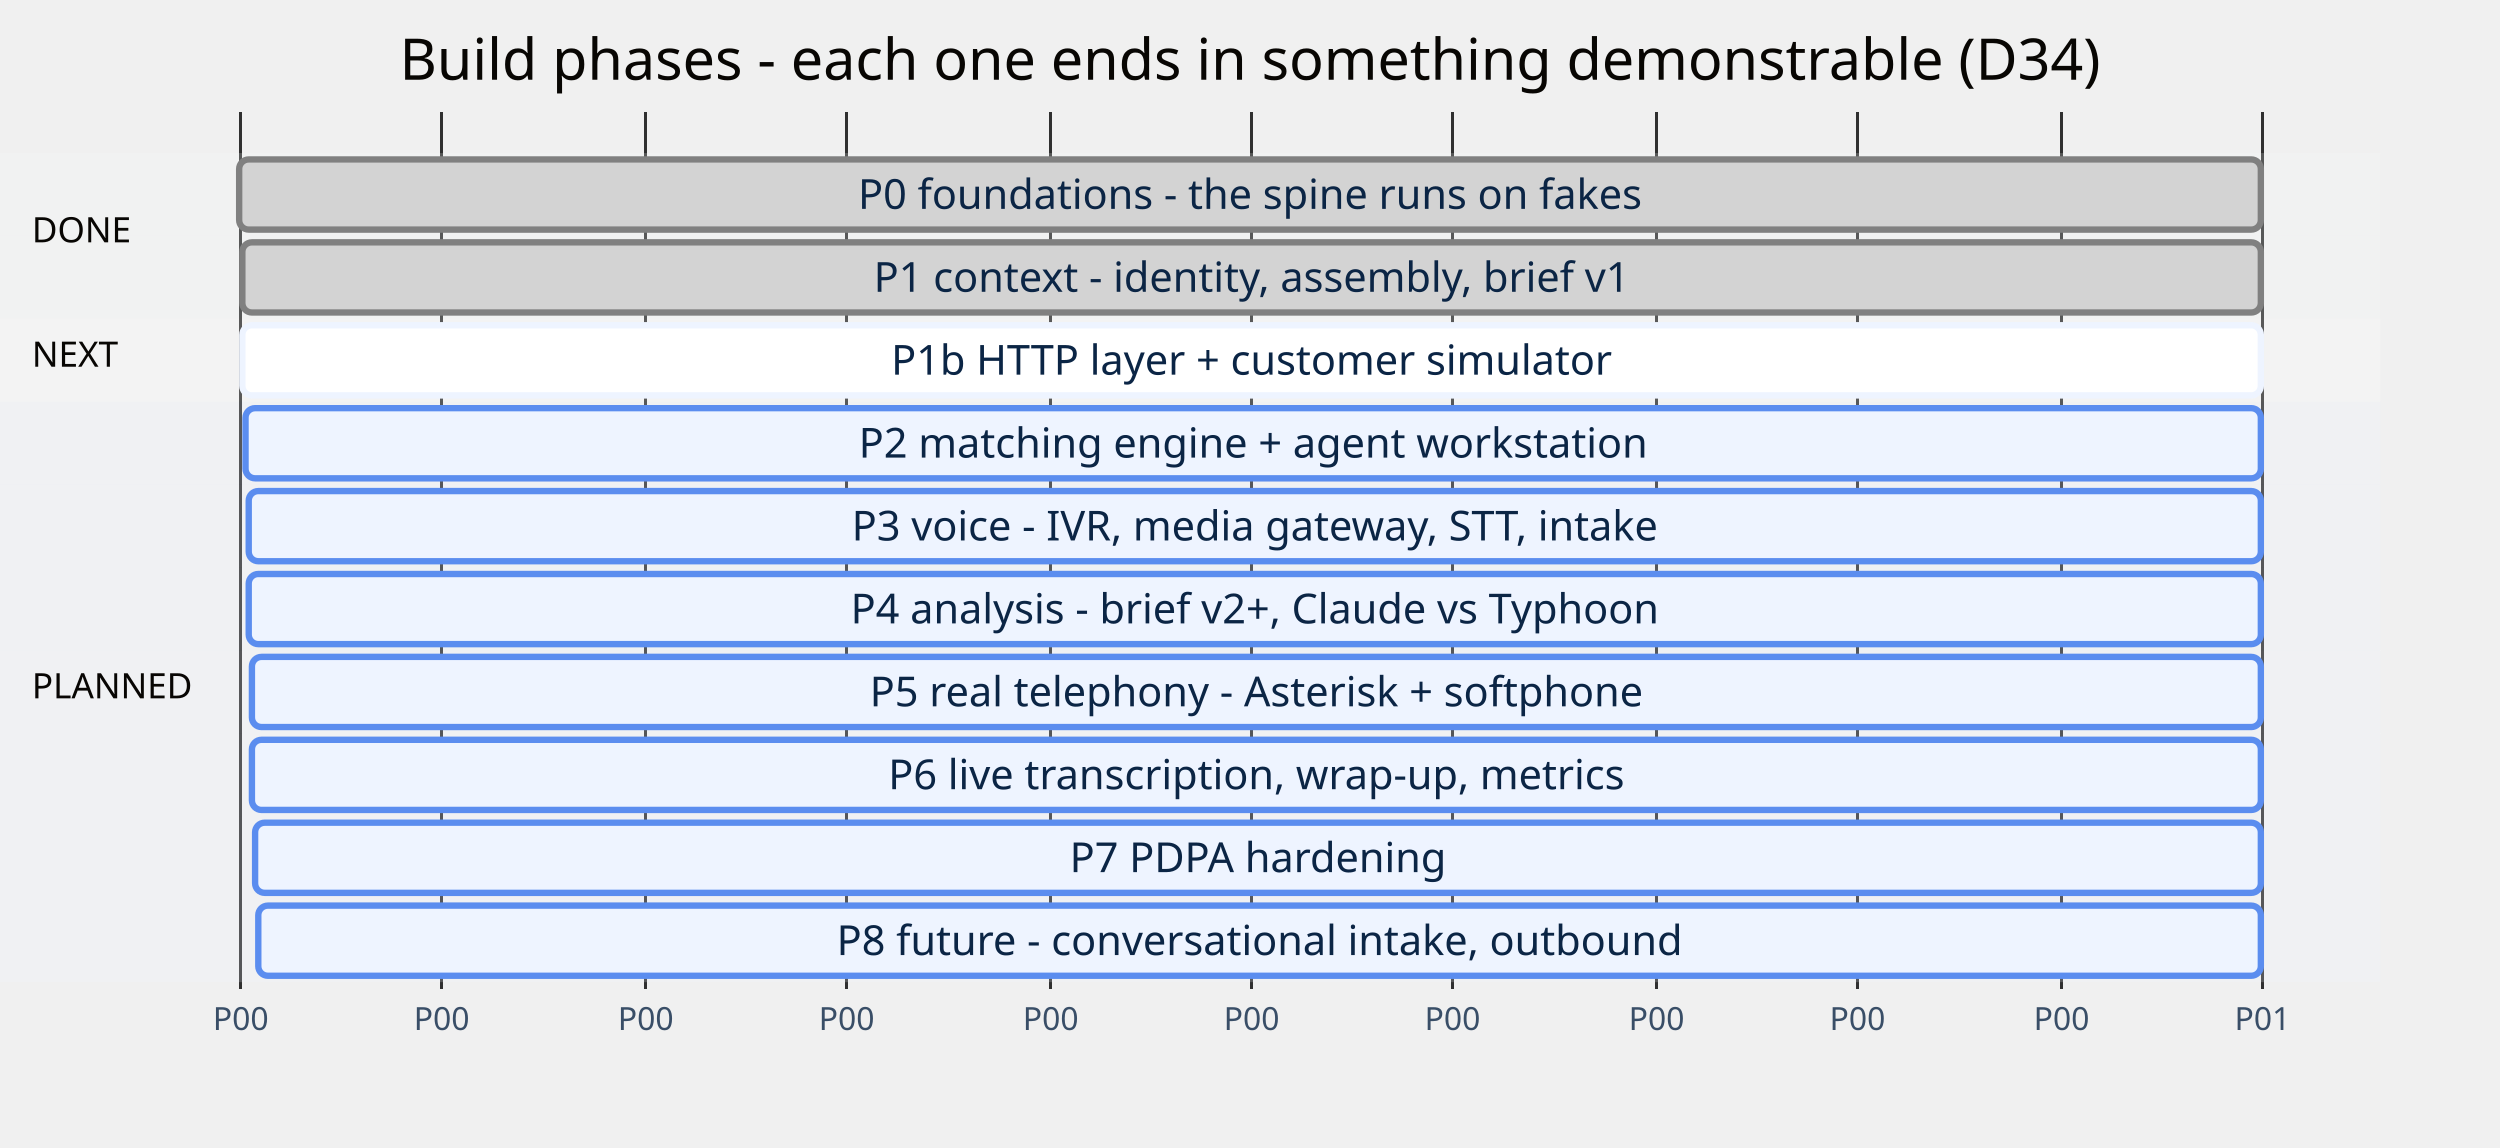
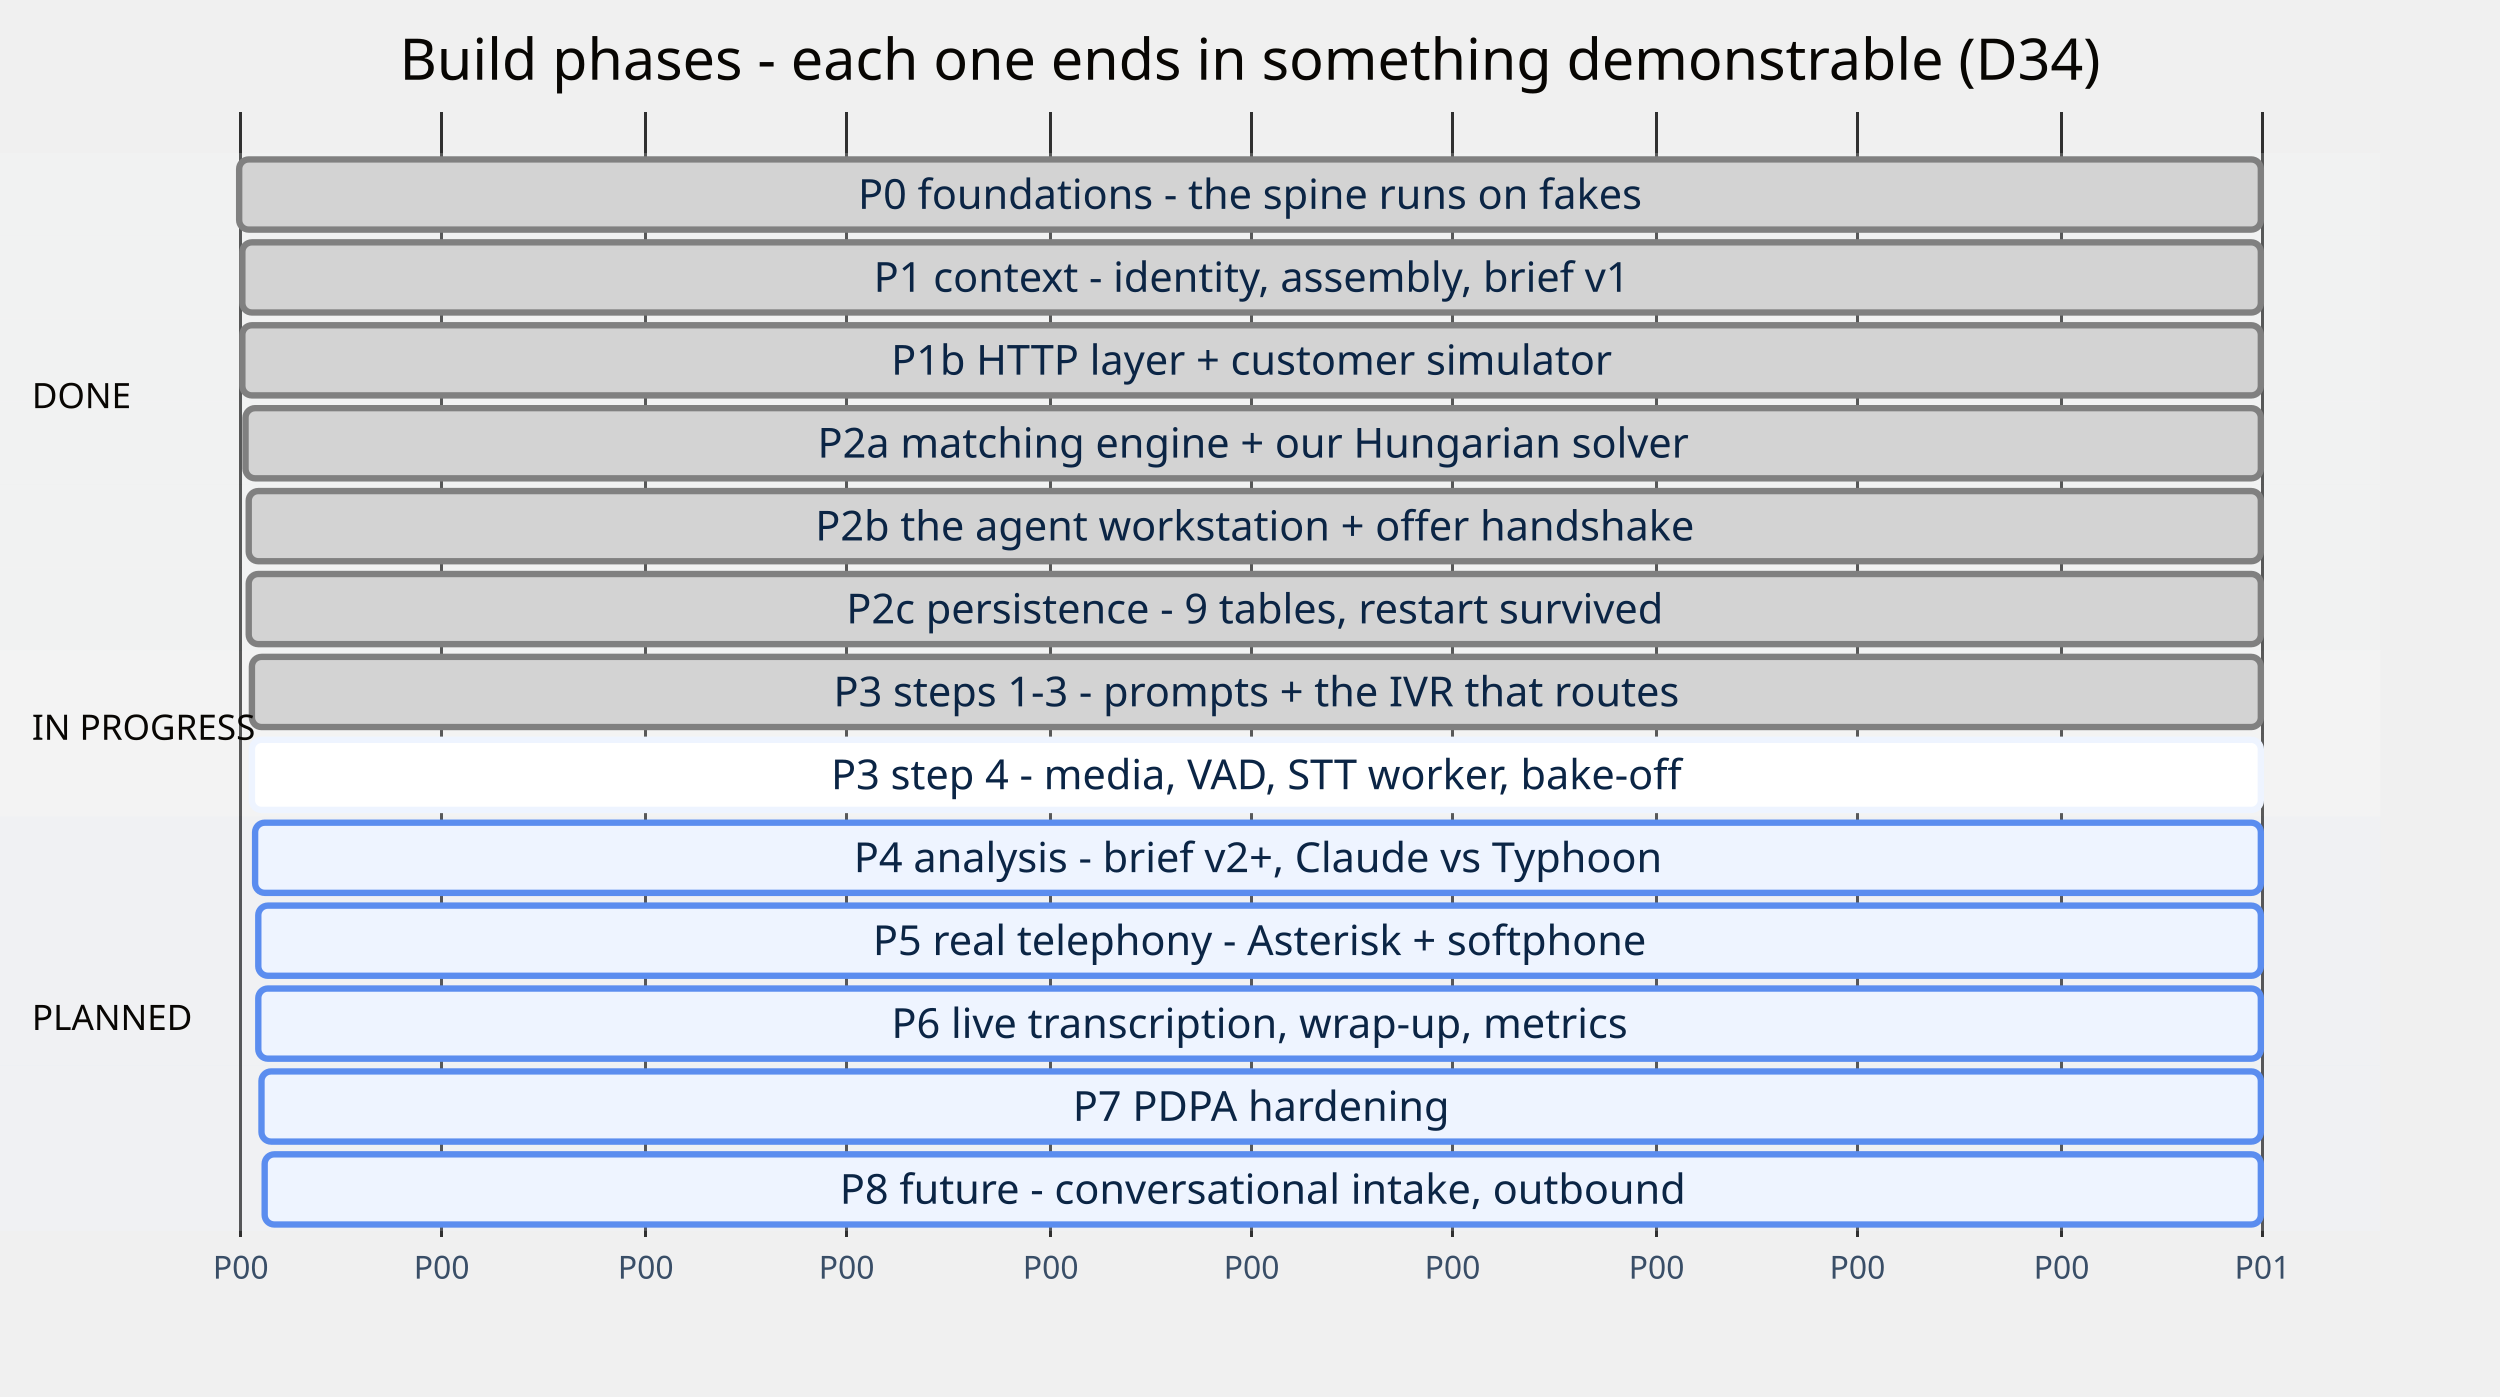
- <svg xmlns="http://www.w3.org/2000/svg" id="my-svg" width="100%" viewBox="0 0 784 360" style="max-width: 784px; background-color: transparent;" role="graphics-document document" aria-roledescription="gantt">
+ <svg xmlns="http://www.w3.org/2000/svg" id="my-svg" width="100%" viewBox="0 0 784 438" style="max-width: 784px; background-color: transparent;" role="graphics-document document" aria-roledescription="gantt">
  <style>#my-svg{font-family:Segoe UI,Noto Sans Thai,Tahoma,sans-serif;font-size:15px;fill:#0b2545;}@keyframes edge-animation-frame{from{stroke-dashoffset:0;}}@keyframes dash{to{stroke-dashoffset:0;}}#my-svg .edge-animation-slow{stroke-dasharray:9,5!important;stroke-dashoffset:900;animation:dash 50s linear infinite;stroke-linecap:round;}#my-svg .edge-animation-fast{stroke-dasharray:9,5!important;stroke-dashoffset:900;animation:dash 20s linear infinite;stroke-linecap:round;}#my-svg .error-icon{fill:#f7f9fc;}#my-svg .error-text{fill:#080603;stroke:#080603;}#my-svg .edge-thickness-normal{stroke-width:1px;}#my-svg .edge-thickness-thick{stroke-width:3.5px;}#my-svg .edge-pattern-solid{stroke-dasharray:0;}#my-svg .edge-thickness-invisible{stroke-width:0;fill:none;}#my-svg .edge-pattern-dashed{stroke-dasharray:3;}#my-svg .edge-pattern-dotted{stroke-dasharray:2;}#my-svg .marker{fill:#7a8699;stroke:#7a8699;}#my-svg .marker.cross{stroke:#7a8699;}#my-svg svg{font-family:Segoe UI,Noto Sans Thai,Tahoma,sans-serif;font-size:15px;}#my-svg p{margin:0;}#my-svg .mermaid-main-font{font-family:Segoe UI,Noto Sans Thai,Tahoma,sans-serif;}#my-svg .exclude-range{fill:#eeeeee;}#my-svg .section{stroke:none;opacity:0.2;}#my-svg .section0{fill:#f7f9fc;}#my-svg .section2{fill:#eef4ff;}#my-svg .section1,#my-svg .section3{fill:white;opacity:0.2;}#my-svg .sectionTitle0{fill:#080603;}#my-svg .sectionTitle1{fill:#080603;}#my-svg .sectionTitle2{fill:#080603;}#my-svg .sectionTitle3{fill:#080603;}#my-svg .sectionTitle{text-anchor:start;font-family:Segoe UI,Noto Sans Thai,Tahoma,sans-serif;}#my-svg .grid .tick{stroke:lightgrey;opacity:0.8;shape-rendering:crispEdges;}#my-svg .grid .tick text{font-family:Segoe UI,Noto Sans Thai,Tahoma,sans-serif;fill:#0b2545;}#my-svg .grid path{stroke-width:0;}#my-svg .today{fill:none;stroke:red;stroke-width:2px;}#my-svg .task{stroke-width:2;}#my-svg .taskText{text-anchor:middle;font-family:Segoe UI,Noto Sans Thai,Tahoma,sans-serif;}#my-svg .taskTextOutsideRight{fill:#0b2545;text-anchor:start;font-family:Segoe UI,Noto Sans Thai,Tahoma,sans-serif;}#my-svg .taskTextOutsideLeft{fill:#0b2545;text-anchor:end;}#my-svg .task.clickable{cursor:pointer;}#my-svg .taskText.clickable{cursor:pointer;fill:#003163!important;font-weight:bold;}#my-svg .taskTextOutsideLeft.clickable{cursor:pointer;fill:#003163!important;font-weight:bold;}#my-svg .taskTextOutsideRight.clickable{cursor:pointer;fill:#003163!important;font-weight:bold;}#my-svg .taskText0,#my-svg .taskText1,#my-svg .taskText2,#my-svg .taskText3{fill:#0b2545;}#my-svg .task0,#my-svg .task1,#my-svg .task2,#my-svg .task3{fill:#eef4ff;stroke:#5b8def;}#my-svg .taskTextOutside0,#my-svg .taskTextOutside2{fill:#0b2545;}#my-svg .taskTextOutside1,#my-svg .taskTextOutside3{fill:#0b2545;}#my-svg .active0,#my-svg .active1,#my-svg .active2,#my-svg .active3{fill:hsl(218.824, 100%, 100%);stroke:#eef4ff;}#my-svg .activeText0,#my-svg .activeText1,#my-svg .activeText2,#my-svg .activeText3{fill:#0b2545!important;}#my-svg .done0,#my-svg .done1,#my-svg .done2,#my-svg .done3{stroke:grey;fill:lightgrey;stroke-width:2;}#my-svg .doneText0,#my-svg .doneText1,#my-svg .doneText2,#my-svg .doneText3{fill:#0b2545!important;}#my-svg .doneText0.taskTextOutsideLeft,#my-svg .doneText0.taskTextOutsideRight,#my-svg .doneText1.taskTextOutsideLeft,#my-svg .doneText1.taskTextOutsideRight,#my-svg .doneText2.taskTextOutsideLeft,#my-svg .doneText2.taskTextOutsideRight,#my-svg .doneText3.taskTextOutsideLeft,#my-svg .doneText3.taskTextOutsideRight{fill:#0b2545!important;}#my-svg .crit0,#my-svg .crit1,#my-svg .crit2,#my-svg .crit3{stroke:#ff8888;fill:red;stroke-width:2;}#my-svg .activeCrit0,#my-svg .activeCrit1,#my-svg .activeCrit2,#my-svg .activeCrit3{stroke:#ff8888;fill:hsl(218.824, 100%, 100%);stroke-width:2;}#my-svg .doneCrit0,#my-svg .doneCrit1,#my-svg .doneCrit2,#my-svg .doneCrit3{stroke:#ff8888;fill:lightgrey;stroke-width:2;cursor:pointer;shape-rendering:crispEdges;}#my-svg .milestone{transform:rotate(45deg) scale(0.8,0.8);}#my-svg .milestoneText{font-style:italic;}#my-svg .doneCritText0,#my-svg .doneCritText1,#my-svg .doneCritText2,#my-svg .doneCritText3{fill:#0b2545!important;}#my-svg .doneCritText0.taskTextOutsideLeft,#my-svg .doneCritText0.taskTextOutsideRight,#my-svg .doneCritText1.taskTextOutsideLeft,#my-svg .doneCritText1.taskTextOutsideRight,#my-svg .doneCritText2.taskTextOutsideLeft,#my-svg .doneCritText2.taskTextOutsideRight,#my-svg .doneCritText3.taskTextOutsideLeft,#my-svg .doneCritText3.taskTextOutsideRight{fill:#0b2545!important;}#my-svg .vert{stroke:navy;}#my-svg .vertText{font-size:15px;text-anchor:middle;fill:navy!important;}#my-svg .activeCritText0,#my-svg .activeCritText1,#my-svg .activeCritText2,#my-svg .activeCritText3{fill:#0b2545!important;}#my-svg .titleText{text-anchor:middle;font-size:18px;fill:#080603;font-family:Segoe UI,Noto Sans Thai,Tahoma,sans-serif;}#my-svg .node .neo-node{stroke:#5b8def;}#my-svg [data-look="neo"].node rect,#my-svg [data-look="neo"].cluster rect,#my-svg [data-look="neo"].node polygon{stroke:url(#my-svg-gradient);filter:drop-shadow( 1px 2px 2px rgba(185,185,185,1));}#my-svg [data-look="neo"].swimlane.cluster rect{filter:none;}#my-svg [data-look="neo"].node path{stroke:url(#my-svg-gradient);stroke-width:1px;}#my-svg [data-look="neo"].node .outer-path{filter:drop-shadow( 1px 2px 2px rgba(185,185,185,1));}#my-svg [data-look="neo"].node .neo-line path{stroke:#5b8def;filter:none;}#my-svg [data-look="neo"].node circle{stroke:url(#my-svg-gradient);filter:drop-shadow( 1px 2px 2px rgba(185,185,185,1));}#my-svg [data-look="neo"].node circle .state-start{fill:#000000;}#my-svg [data-look="neo"].icon-shape .icon{fill:url(#my-svg-gradient);filter:drop-shadow( 1px 2px 2px rgba(185,185,185,1));}#my-svg [data-look="neo"].icon-shape .icon-neo path{stroke:url(#my-svg-gradient);filter:drop-shadow( 1px 2px 2px rgba(185,185,185,1));}#my-svg :root{--mermaid-font-family:"trebuchet ms",verdana,arial,sans-serif;}</style>
  <g />
-   <g class="grid" transform="translate(75, 310)" fill="none" font-size="10" font-family="sans-serif" text-anchor="middle">
-     <path class="domain" stroke="currentColor" d="M0.5,-275V0.5H634.5V-275" />
+   <g class="grid" transform="translate(75, 388)" fill="none" font-size="10" font-family="sans-serif" text-anchor="middle">
+     <path class="domain" stroke="currentColor" d="M0.5,-353V0.5H634.5V-353" />
    <g class="tick" opacity="1" transform="translate(0.5,0)">
-       <line stroke="currentColor" y2="-275" />
+       <line stroke="currentColor" y2="-353" />
      <text fill="#000" y="3" dy="1em" stroke="none" font-size="10" style="text-anchor: middle;">P00</text>
    </g>
    <g class="tick" opacity="1" transform="translate(63.5,0)">
-       <line stroke="currentColor" y2="-275" />
+       <line stroke="currentColor" y2="-353" />
      <text fill="#000" y="3" dy="1em" stroke="none" font-size="10" style="text-anchor: middle;">P00</text>
    </g>
    <g class="tick" opacity="1" transform="translate(127.5,0)">
-       <line stroke="currentColor" y2="-275" />
+       <line stroke="currentColor" y2="-353" />
      <text fill="#000" y="3" dy="1em" stroke="none" font-size="10" style="text-anchor: middle;">P00</text>
    </g>
    <g class="tick" opacity="1" transform="translate(190.5,0)">
-       <line stroke="currentColor" y2="-275" />
+       <line stroke="currentColor" y2="-353" />
      <text fill="#000" y="3" dy="1em" stroke="none" font-size="10" style="text-anchor: middle;">P00</text>
    </g>
    <g class="tick" opacity="1" transform="translate(254.5,0)">
-       <line stroke="currentColor" y2="-275" />
+       <line stroke="currentColor" y2="-353" />
      <text fill="#000" y="3" dy="1em" stroke="none" font-size="10" style="text-anchor: middle;">P00</text>
    </g>
    <g class="tick" opacity="1" transform="translate(317.5,0)">
-       <line stroke="currentColor" y2="-275" />
+       <line stroke="currentColor" y2="-353" />
      <text fill="#000" y="3" dy="1em" stroke="none" font-size="10" style="text-anchor: middle;">P00</text>
    </g>
    <g class="tick" opacity="1" transform="translate(380.5,0)">
-       <line stroke="currentColor" y2="-275" />
+       <line stroke="currentColor" y2="-353" />
      <text fill="#000" y="3" dy="1em" stroke="none" font-size="10" style="text-anchor: middle;">P00</text>
    </g>
    <g class="tick" opacity="1" transform="translate(444.5,0)">
-       <line stroke="currentColor" y2="-275" />
+       <line stroke="currentColor" y2="-353" />
      <text fill="#000" y="3" dy="1em" stroke="none" font-size="10" style="text-anchor: middle;">P00</text>
    </g>
    <g class="tick" opacity="1" transform="translate(507.5,0)">
-       <line stroke="currentColor" y2="-275" />
+       <line stroke="currentColor" y2="-353" />
      <text fill="#000" y="3" dy="1em" stroke="none" font-size="10" style="text-anchor: middle;">P00</text>
    </g>
    <g class="tick" opacity="1" transform="translate(571.5,0)">
-       <line stroke="currentColor" y2="-275" />
+       <line stroke="currentColor" y2="-353" />
      <text fill="#000" y="3" dy="1em" stroke="none" font-size="10" style="text-anchor: middle;">P00</text>
    </g>
    <g class="tick" opacity="1" transform="translate(634.5,0)">
-       <line stroke="currentColor" y2="-275" />
+       <line stroke="currentColor" y2="-353" />
      <text fill="#000" y="3" dy="1em" stroke="none" font-size="10" style="text-anchor: middle;">P01</text>
    </g>
  </g>
  <g>
    <rect x="0" y="48" width="746.5" height="26" class="section section0" />
    <rect x="0" y="74" width="746.5" height="26" class="section section0" />
-     <rect x="0" y="100" width="746.5" height="26" class="section section1" />
-     <rect x="0" y="126" width="746.5" height="26" class="section section2" />
-     <rect x="0" y="152" width="746.5" height="26" class="section section2" />
-     <rect x="0" y="178" width="746.5" height="26" class="section section2" />
-     <rect x="0" y="204" width="746.5" height="26" class="section section2" />
-     <rect x="0" y="230" width="746.5" height="26" class="section section2" />
+     <rect x="0" y="100" width="746.5" height="26" class="section section0" />
+     <rect x="0" y="126" width="746.5" height="26" class="section section0" />
+     <rect x="0" y="152" width="746.5" height="26" class="section section0" />
+     <rect x="0" y="178" width="746.5" height="26" class="section section0" />
+     <rect x="0" y="204" width="746.5" height="26" class="section section1" />
+     <rect x="0" y="230" width="746.5" height="26" class="section section1" />
    <rect x="0" y="256" width="746.5" height="26" class="section section2" />
    <rect x="0" y="282" width="746.5" height="26" class="section section2" />
+     <rect x="0" y="308" width="746.5" height="26" class="section section2" />
+     <rect x="0" y="334" width="746.5" height="26" class="section section2" />
+     <rect x="0" y="360" width="746.5" height="26" class="section section2" />
  </g>
  <g>
    <rect id="my-svg-p0" rx="3" ry="3" x="75" y="50" width="634" height="22" transform-origin="392px 61px" class="task done0" />
    <rect id="my-svg-p1" rx="3" ry="3" x="76" y="76" width="633" height="22" transform-origin="392.5px 87px" class="task done0" />
-     <rect id="my-svg-p1b" rx="3" ry="3" x="76" y="102" width="633" height="22" transform-origin="392.5px 113px" class="task active1" />
-     <rect id="my-svg-p2" rx="3" ry="3" x="77" y="128" width="632" height="22" transform-origin="393px 139px" class="task task2" />
-     <rect id="my-svg-p3" rx="3" ry="3" x="78" y="154" width="631" height="22" transform-origin="393.5px 165px" class="task task2" />
-     <rect id="my-svg-p4" rx="3" ry="3" x="78" y="180" width="631" height="22" transform-origin="393.5px 191px" class="task task2" />
-     <rect id="my-svg-p5" rx="3" ry="3" x="79" y="206" width="630" height="22" transform-origin="394px 217px" class="task task2" />
-     <rect id="my-svg-p6" rx="3" ry="3" x="79" y="232" width="630" height="22" transform-origin="394px 243px" class="task task2" />
-     <rect id="my-svg-p7" rx="3" ry="3" x="80" y="258" width="629" height="22" transform-origin="394.5px 269px" class="task task2" />
-     <rect id="my-svg-p8" rx="3" ry="3" x="81" y="284" width="628" height="22" transform-origin="395px 295px" class="task task2" />
-     <text id="my-svg-p0-text" font-size="13" x="392" y="65.5" class="taskText taskText0  doneText0 width-231.81787109375">P0 foundations - the spine runs on fakes    </text>
-     <text id="my-svg-p1-text" font-size="13" x="392.5" y="91.5" class="taskText taskText0  doneText0 width-224.390625">P1 context - identity, assembly, brief v1   </text>
-     <text id="my-svg-p1b-text" font-size="13" x="392.5" y="117.5" class="taskText taskText1 activeText1 width-213.80615234375">P1b HTTP layer + customer simulator         </text>
-     <text id="my-svg-p2-text" font-size="13" x="393" y="143.5" class="taskText taskText2  width-233.734375">P2 matching engine + agent workstation      </text>
-     <text id="my-svg-p3-text" font-size="13" x="393.5" y="169.5" class="taskText taskText2  width-240.93017578125">P3 voice - IVR, media gateway, STT, intake  </text>
-     <text id="my-svg-p4-text" font-size="13" x="393.5" y="195.5" class="taskText taskText2  width-241.09375">P4 analysis - brief v2+, Claude vs Typhoon  </text>
-     <text id="my-svg-p5-text" font-size="13" x="394" y="221.5" class="taskText taskText2  width-231.57373046875">P5 real telephony - Asterisk + softphone    </text>
-     <text id="my-svg-p6-text" font-size="13" x="394" y="247.5" class="taskText taskText2  width-216.18994140625">P6 live transcription, wrap-up, metrics     </text>
-     <text id="my-svg-p7-text" font-size="13" x="394.5" y="273.5" class="taskText taskText2  width-111.046875">P7 PDPA hardening                           </text>
-     <text id="my-svg-p8-text" font-size="13" x="395" y="299.5" class="taskText taskText2  width-249.359375">P8 future - conversational intake, outbound </text>
+     <rect id="my-svg-p1b" rx="3" ry="3" x="76" y="102" width="633" height="22" transform-origin="392.5px 113px" class="task done0" />
+     <rect id="my-svg-p2a" rx="3" ry="3" x="77" y="128" width="632" height="22" transform-origin="393px 139px" class="task done0" />
+     <rect id="my-svg-p2b" rx="3" ry="3" x="78" y="154" width="631" height="22" transform-origin="393.5px 165px" class="task done0" />
+     <rect id="my-svg-p2c" rx="3" ry="3" x="78" y="180" width="631" height="22" transform-origin="393.5px 191px" class="task done0" />
+     <rect id="my-svg-p3a" rx="3" ry="3" x="79" y="206" width="630" height="22" transform-origin="394px 217px" class="task done1" />
+     <rect id="my-svg-p3b" rx="3" ry="3" x="79" y="232" width="630" height="22" transform-origin="394px 243px" class="task active1" />
+     <rect id="my-svg-p4" rx="3" ry="3" x="80" y="258" width="629" height="22" transform-origin="394.5px 269px" class="task task2" />
+     <rect id="my-svg-p5" rx="3" ry="3" x="81" y="284" width="628" height="22" transform-origin="395px 295px" class="task task2" />
+     <rect id="my-svg-p6" rx="3" ry="3" x="81" y="310" width="628" height="22" transform-origin="395px 321px" class="task task2" />
+     <rect id="my-svg-p7" rx="3" ry="3" x="82" y="336" width="627" height="22" transform-origin="395.5px 347px" class="task task2" />
+     <rect id="my-svg-p8" rx="3" ry="3" x="83" y="362" width="626" height="22" transform-origin="396px 373px" class="task task2" />
+     <text id="my-svg-p0-text" font-size="13" x="392" y="65.5" class="taskText taskText0  doneText0 width-231.81787109375">P0 foundations - the spine runs on fakes      </text>
+     <text id="my-svg-p1-text" font-size="13" x="392.5" y="91.5" class="taskText taskText0  doneText0 width-224.390625">P1 context - identity, assembly, brief v1     </text>
+     <text id="my-svg-p1b-text" font-size="13" x="392.5" y="117.5" class="taskText taskText0  doneText0 width-213.80615234375">P1b HTTP layer + customer simulator           </text>
+     <text id="my-svg-p2a-text" font-size="13" x="393" y="143.5" class="taskText taskText0  doneText0 width-257.66845703125">P2a matching engine + our Hungarian solver    </text>
+     <text id="my-svg-p2b-text" font-size="13" x="393.5" y="169.5" class="taskText taskText0  doneText0 width-259.64306640625">P2b the agent workstation + offer handshake   </text>
+     <text id="my-svg-p2c-text" font-size="13" x="393.5" y="195.5" class="taskText taskText0  doneText0 width-239.546875">P2c persistence - 9 tables, restart survived  </text>
+     <text id="my-svg-p3a-text" font-size="13" x="394" y="221.5" class="taskText taskText1  doneText1 width-255.412109375">P3 steps 1-3 - prompts + the IVR that routes  </text>
+     <text id="my-svg-p3b-text" font-size="13" x="394" y="247.5" class="taskText taskText1 activeText1 width-257.5224609375">P3 step 4 - media, VAD, STT worker, bake-off  </text>
+     <text id="my-svg-p4-text" font-size="13" x="394.5" y="273.5" class="taskText taskText2  width-241.09375">P4 analysis - brief v2+, Claude vs Typhoon    </text>
+     <text id="my-svg-p5-text" font-size="13" x="395" y="299.5" class="taskText taskText2  width-231.57373046875">P5 real telephony - Asterisk + softphone      </text>
+     <text id="my-svg-p6-text" font-size="13" x="395" y="325.5" class="taskText taskText2  width-216.18994140625">P6 live transcription, wrap-up, metrics       </text>
+     <text id="my-svg-p7-text" font-size="13" x="395.5" y="351.5" class="taskText taskText2  width-111.046875">P7 PDPA hardening                             </text>
+     <text id="my-svg-p8-text" font-size="13" x="396" y="377.5" class="taskText taskText2  width-249.359375">P8 future - conversational intake, outbound   </text>
  </g>
  <g>
-     <text dy="0em" x="10" y="76" font-size="11" class="sectionTitle sectionTitle0">
+     <text dy="0em" x="10" y="128" font-size="11" class="sectionTitle sectionTitle0">
      <tspan alignment-baseline="central" x="10">DONE</tspan>
    </text>
-     <text dy="0em" x="10" y="115" font-size="11" class="sectionTitle sectionTitle1">
-       <tspan alignment-baseline="central" x="10">NEXT</tspan>
+     <text dy="0em" x="10" y="232" font-size="11" class="sectionTitle sectionTitle1">
+       <tspan alignment-baseline="central" x="10">IN PROGRESS</tspan>
    </text>
-     <text dy="0em" x="10" y="219" font-size="11" class="sectionTitle sectionTitle2">
+     <text dy="0em" x="10" y="323" font-size="11" class="sectionTitle sectionTitle2">
      <tspan alignment-baseline="central" x="10">PLANNED</tspan>
    </text>
  </g>
  <text x="392" y="25" class="titleText">Build phases - each one ends in something demonstrable (D34)</text>
</svg>
